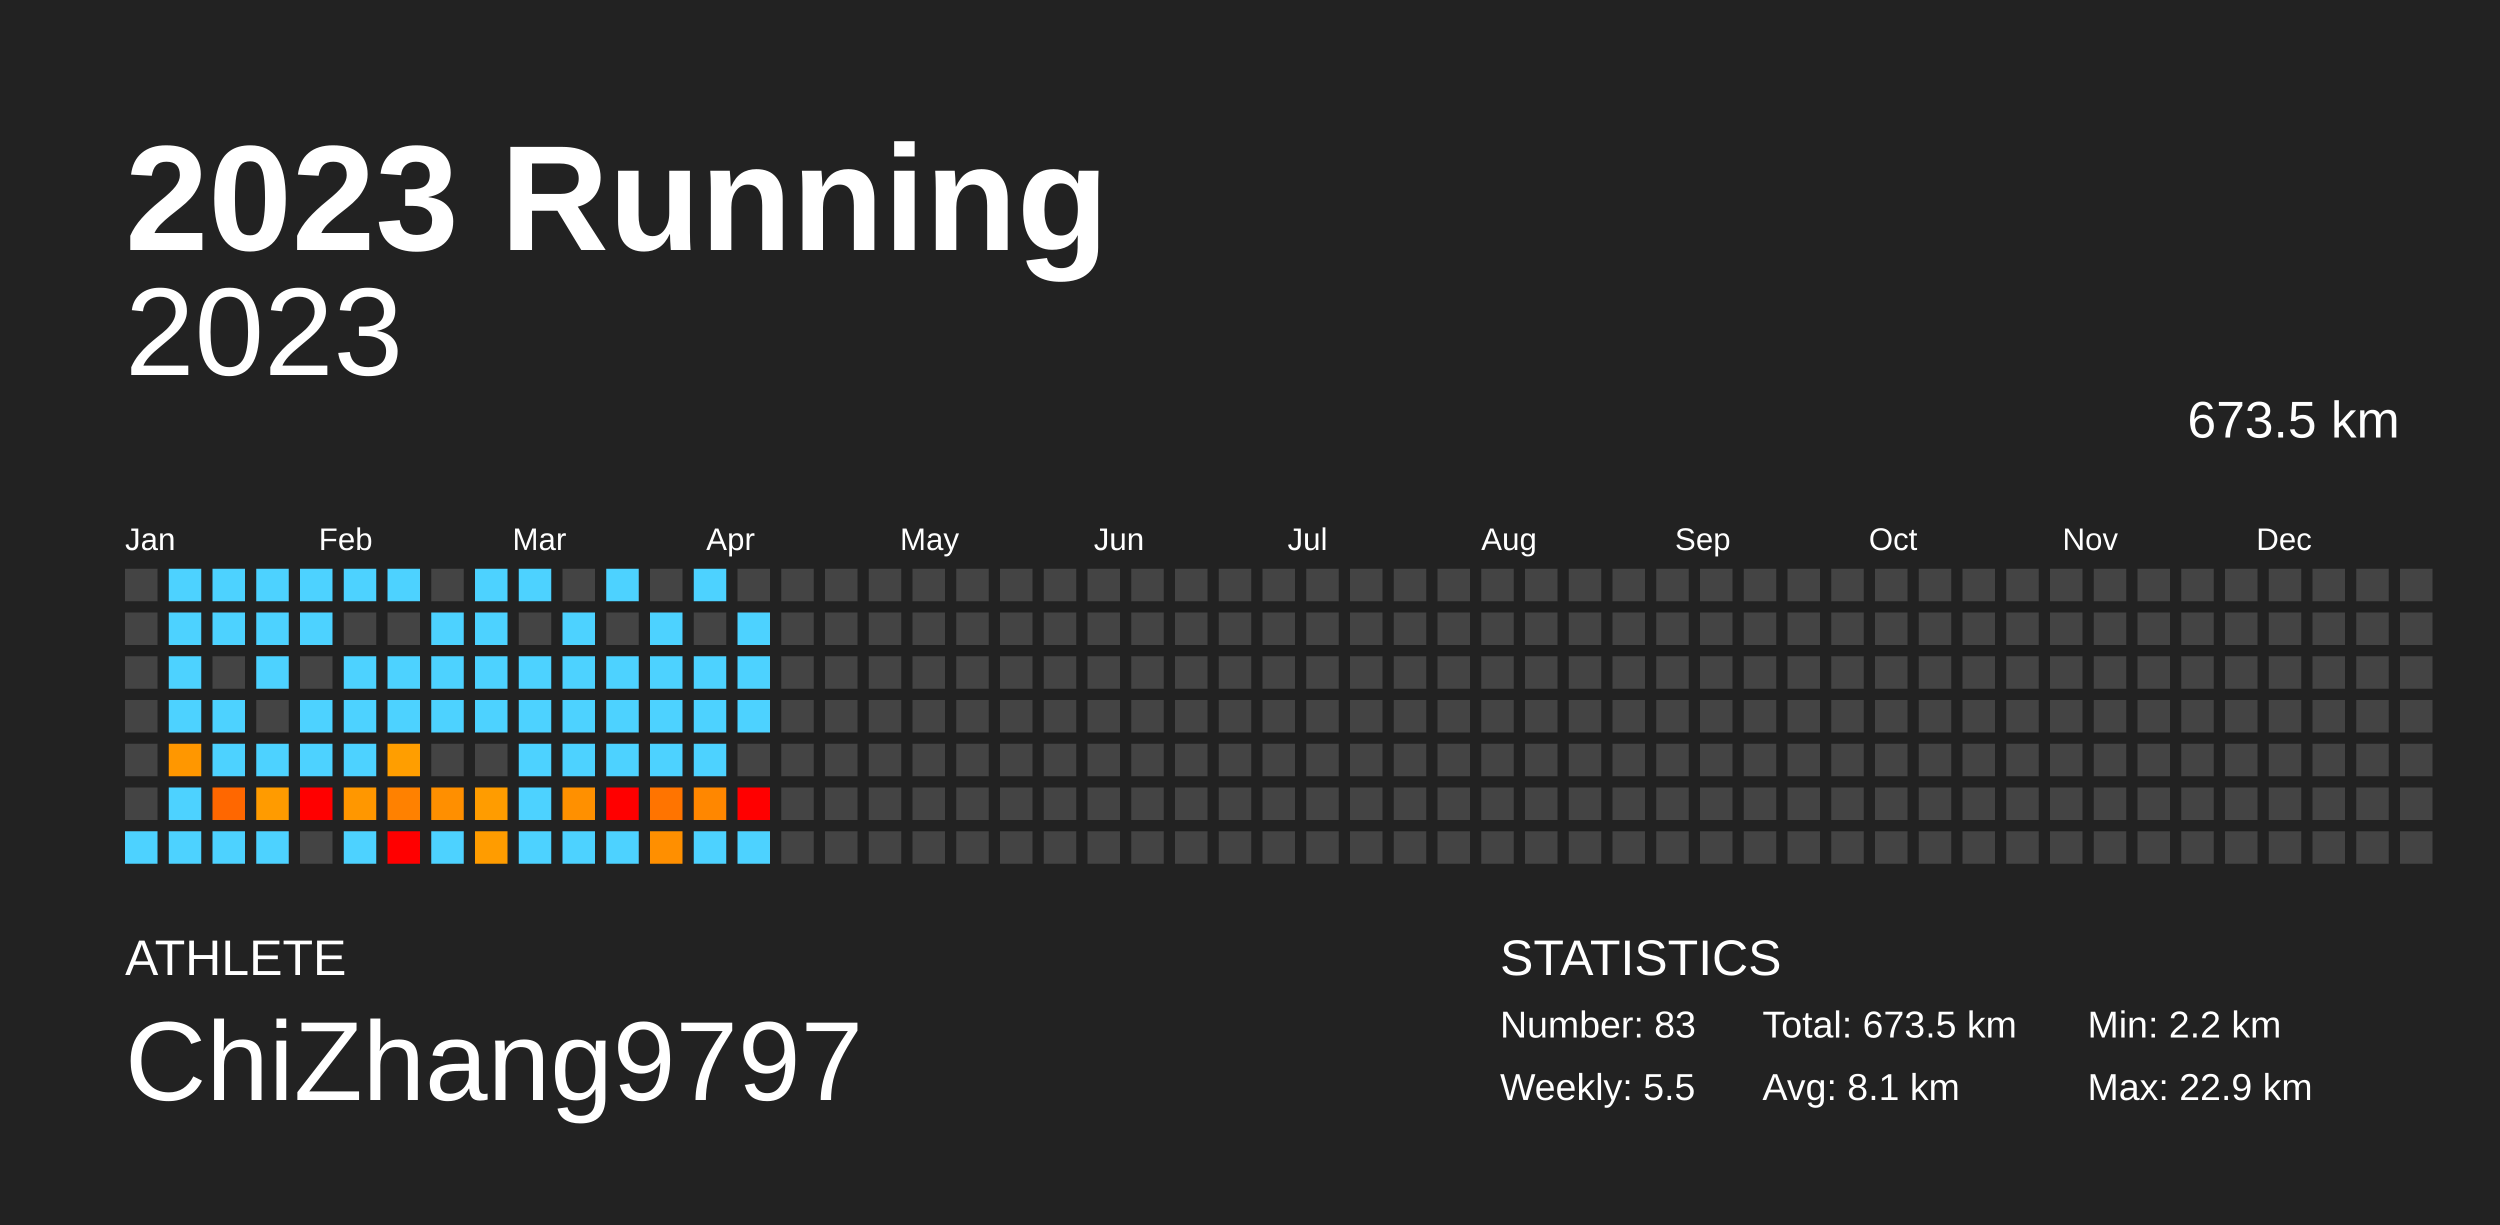
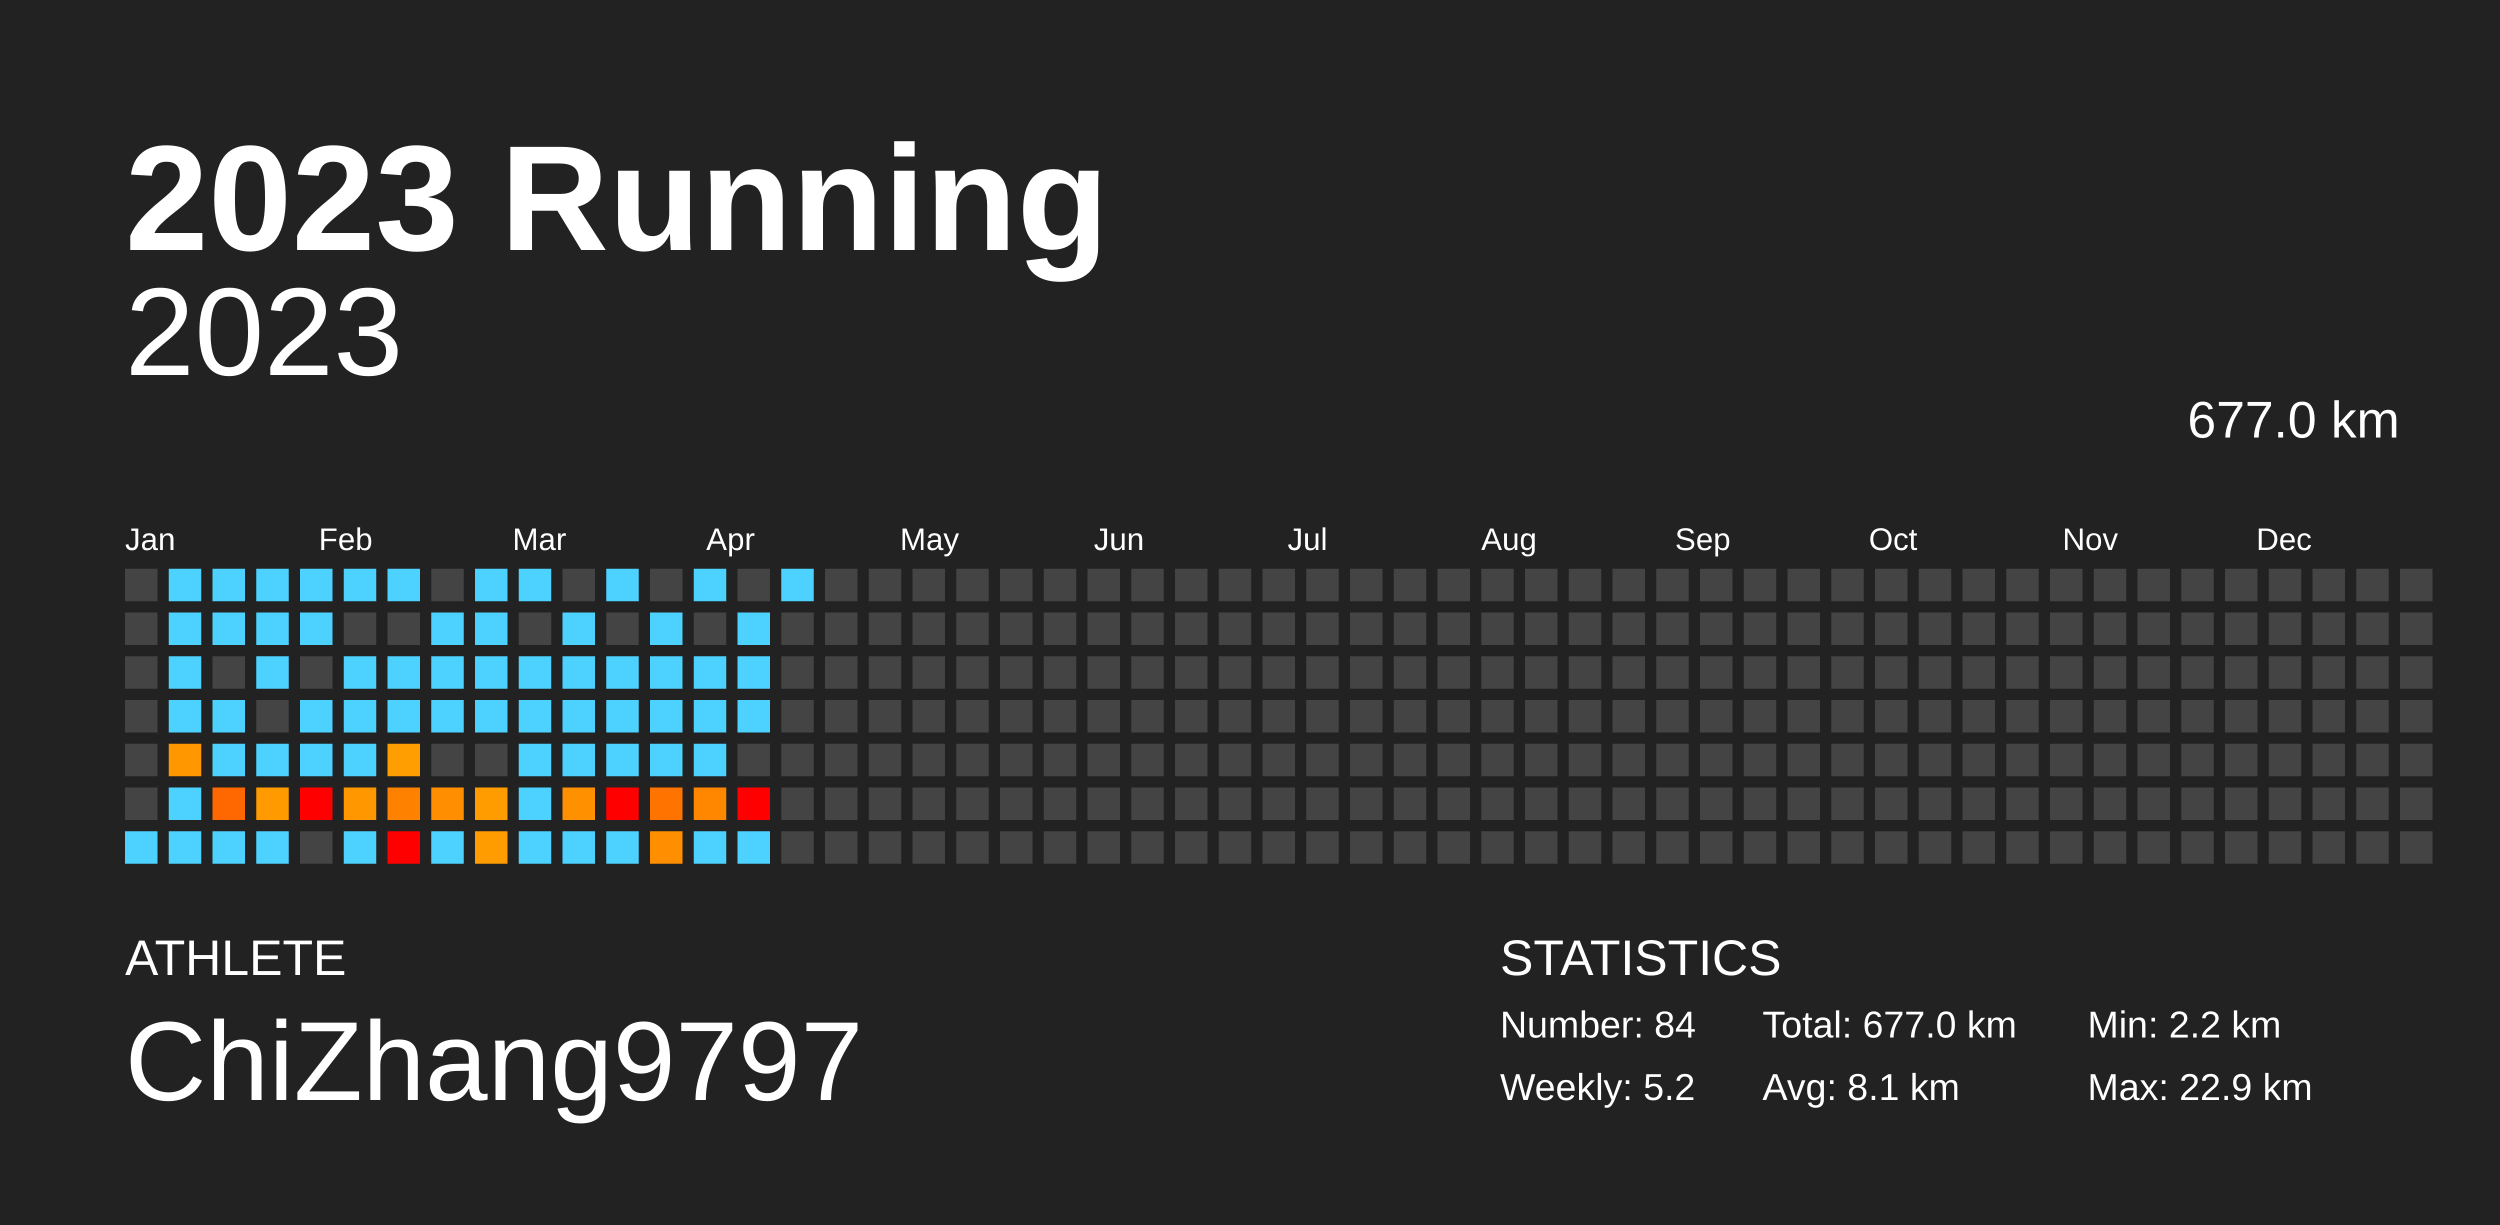
<svg xmlns="http://www.w3.org/2000/svg" baseProfile="full" height="98mm" version="1.1" viewBox="0,0,200,98" width="200mm">
  <defs />
  <rect fill="#222222" height="98" width="200" x="0" y="0" />
  <text fill="#FFFFFF" style="font-size:12px; font-family:Arial; font-weight:bold;" x="10" y="20">2023 Running</text>
  <text fill="#FFFFFF" style="font-size:4px; font-family:Arial" x="10" y="78">ATHLETE</text>
  <text fill="#FFFFFF" style="font-size:9px; font-family:Arial" x="10" y="88">ChiZhang9797</text>
  <text fill="#FFFFFF" style="font-size:4px; font-family:Arial" x="120" y="78">STATISTICS</text>
-   <text fill="#FFFFFF" style="font-size:3px; font-family:Arial" x="120" y="83">Number: 83</text>
-   <text fill="#FFFFFF" style="font-size:3px; font-family:Arial" x="120" y="88">Weekly: 5.5</text>
-   <text fill="#FFFFFF" style="font-size:3px; font-family:Arial" x="141" y="83">Total: 673.5 km</text>
+   <text fill="#FFFFFF" style="font-size:3px; font-family:Arial" x="120" y="83">Number: 84</text>
+   <text fill="#FFFFFF" style="font-size:3px; font-family:Arial" x="120" y="88">Weekly: 5.2</text>
+   <text fill="#FFFFFF" style="font-size:3px; font-family:Arial" x="141" y="83">Total: 677.0 km</text>
  <text fill="#FFFFFF" style="font-size:3px; font-family:Arial" x="141" y="88">Avg: 8.1 km</text>
  <text fill="#FFFFFF" style="font-size:3px; font-family:Arial" x="167" y="83">Min: 2.2 km</text>
  <text fill="#FFFFFF" style="font-size:3px; font-family:Arial" x="167" y="88">Max: 22.9 km</text>
  <text alignment-baseline="hanging" fill="#FFFFFF" style="font-size:10.0px; font-family:Arial;" x="10" y="30">2023</text>
-   <text alignment-baseline="hanging" fill="#FFFFFF" style="font-size:4.125px; font-family:Arial;" x="175" y="35">673.5 km</text>
+   <text alignment-baseline="hanging" fill="#FFFFFF" style="font-size:4.125px; font-family:Arial;" x="175" y="35">677.0 km</text>
  <text fill="#FFFFFF" style="font-size:2.5px; font-family:Arial" x="10.0" y="44">Jan</text>
  <text fill="#FFFFFF" style="font-size:2.5px; font-family:Arial" x="25.5" y="44">Feb</text>
  <text fill="#FFFFFF" style="font-size:2.5px; font-family:Arial" x="41.0" y="44">Mar</text>
  <text fill="#FFFFFF" style="font-size:2.5px; font-family:Arial" x="56.5" y="44">Apr</text>
  <text fill="#FFFFFF" style="font-size:2.5px; font-family:Arial" x="72.0" y="44">May</text>
  <text fill="#FFFFFF" style="font-size:2.5px; font-family:Arial" x="87.5" y="44">Jun</text>
  <text fill="#FFFFFF" style="font-size:2.5px; font-family:Arial" x="103.0" y="44">Jul</text>
  <text fill="#FFFFFF" style="font-size:2.5px; font-family:Arial" x="118.5" y="44">Aug</text>
  <text fill="#FFFFFF" style="font-size:2.5px; font-family:Arial" x="134.0" y="44">Sep</text>
  <text fill="#FFFFFF" style="font-size:2.5px; font-family:Arial" x="149.5" y="44">Oct</text>
  <text fill="#FFFFFF" style="font-size:2.5px; font-family:Arial" x="165.0" y="44">Nov</text>
  <text fill="#FFFFFF" style="font-size:2.5px; font-family:Arial" x="180.5" y="44">Dec</text>
  <rect fill="#444444" height="2.6" width="2.6" x="10.0" y="45.5" />
  <rect fill="#444444" height="2.6" width="2.6" x="10.0" y="49.0" />
  <rect fill="#444444" height="2.6" width="2.6" x="10.0" y="52.5" />
  <rect fill="#444444" height="2.6" width="2.6" x="10.0" y="56.0" />
  <rect fill="#444444" height="2.6" width="2.6" x="10.0" y="59.5" />
  <rect fill="#444444" height="2.6" width="2.6" x="10.0" y="63.0" />
  <rect fill="#4dd2ff" height="2.6" width="2.6" x="10.0" y="66.5" />
  <rect fill="#4dd2ff" height="2.6" width="2.6" x="13.5" y="45.5" />
  <rect fill="#4dd2ff" height="2.6" width="2.6" x="13.5" y="49.0" />
  <rect fill="#4dd2ff" height="2.6" width="2.6" x="13.5" y="52.5" />
  <rect fill="#4dd2ff" height="2.6" width="2.6" x="13.5" y="56.0" />
  <rect fill="#ff9700" height="2.6" width="2.6" x="13.5" y="59.5" />
  <rect fill="#4dd2ff" height="2.6" width="2.6" x="13.5" y="63.0" />
  <rect fill="#4dd2ff" height="2.6" width="2.6" x="13.5" y="66.5" />
  <rect fill="#4dd2ff" height="2.6" width="2.6" x="17.0" y="45.5" />
  <rect fill="#4dd2ff" height="2.6" width="2.6" x="17.0" y="49.0" />
  <rect fill="#444444" height="2.6" width="2.6" x="17.0" y="52.5" />
  <rect fill="#4dd2ff" height="2.6" width="2.6" x="17.0" y="56.0" />
  <rect fill="#4dd2ff" height="2.6" width="2.6" x="17.0" y="59.5" />
  <rect fill="#ff6700" height="2.6" width="2.6" x="17.0" y="63.0" />
  <rect fill="#4dd2ff" height="2.6" width="2.6" x="17.0" y="66.5" />
  <rect fill="#4dd2ff" height="2.6" width="2.6" x="20.5" y="45.5" />
  <rect fill="#4dd2ff" height="2.6" width="2.6" x="20.5" y="49.0" />
  <rect fill="#4dd2ff" height="2.6" width="2.6" x="20.5" y="52.5" />
  <rect fill="#444444" height="2.6" width="2.6" x="20.5" y="56.0" />
  <rect fill="#4dd2ff" height="2.6" width="2.6" x="20.5" y="59.5" />
  <rect fill="#ff9b00" height="2.6" width="2.6" x="20.5" y="63.0" />
  <rect fill="#4dd2ff" height="2.6" width="2.6" x="20.5" y="66.5" />
  <rect fill="#4dd2ff" height="2.6" width="2.6" x="24.0" y="45.5" />
  <rect fill="#4dd2ff" height="2.6" width="2.6" x="24.0" y="49.0" />
  <rect fill="#444444" height="2.6" width="2.6" x="24.0" y="52.5" />
  <rect fill="#4dd2ff" height="2.6" width="2.6" x="24.0" y="56.0" />
  <rect fill="#4dd2ff" height="2.6" width="2.6" x="24.0" y="59.5" />
  <rect fill="red" height="2.6" width="2.6" x="24.0" y="63.0" />
  <rect fill="#444444" height="2.6" width="2.6" x="24.0" y="66.5" />
  <rect fill="#4dd2ff" height="2.6" width="2.6" x="27.5" y="45.5" />
  <rect fill="#444444" height="2.6" width="2.6" x="27.5" y="49.0" />
  <rect fill="#4dd2ff" height="2.6" width="2.6" x="27.5" y="52.5" />
  <rect fill="#4dd2ff" height="2.6" width="2.6" x="27.5" y="56.0" />
  <rect fill="#4dd2ff" height="2.6" width="2.6" x="27.5" y="59.5" />
  <rect fill="#ff9700" height="2.6" width="2.6" x="27.5" y="63.0" />
  <rect fill="#4dd2ff" height="2.6" width="2.6" x="27.5" y="66.5" />
  <rect fill="#4dd2ff" height="2.6" width="2.6" x="31.0" y="45.5" />
  <rect fill="#444444" height="2.6" width="2.6" x="31.0" y="49.0" />
  <rect fill="#4dd2ff" height="2.6" width="2.6" x="31.0" y="52.5" />
  <rect fill="#4dd2ff" height="2.6" width="2.6" x="31.0" y="56.0" />
  <rect fill="#ff9e00" height="2.6" width="2.6" x="31.0" y="59.5" />
  <rect fill="#ff8100" height="2.6" width="2.6" x="31.0" y="63.0" />
  <rect fill="red" height="2.6" width="2.6" x="31.0" y="66.5" />
  <rect fill="#444444" height="2.6" width="2.6" x="34.5" y="45.5" />
  <rect fill="#4dd2ff" height="2.6" width="2.6" x="34.5" y="49.0" />
  <rect fill="#4dd2ff" height="2.6" width="2.6" x="34.5" y="52.5" />
  <rect fill="#4dd2ff" height="2.6" width="2.6" x="34.5" y="56.0" />
  <rect fill="#444444" height="2.6" width="2.6" x="34.5" y="59.5" />
  <rect fill="#ff8f00" height="2.6" width="2.6" x="34.5" y="63.0" />
  <rect fill="#4dd2ff" height="2.6" width="2.6" x="34.5" y="66.5" />
  <rect fill="#4dd2ff" height="2.6" width="2.6" x="38.0" y="45.5" />
  <rect fill="#4dd2ff" height="2.6" width="2.6" x="38.0" y="49.0" />
  <rect fill="#4dd2ff" height="2.6" width="2.6" x="38.0" y="52.5" />
  <rect fill="#4dd2ff" height="2.6" width="2.6" x="38.0" y="56.0" />
  <rect fill="#444444" height="2.6" width="2.6" x="38.0" y="59.5" />
  <rect fill="#ff9c00" height="2.6" width="2.6" x="38.0" y="63.0" />
  <rect fill="#ff9c00" height="2.6" width="2.6" x="38.0" y="66.5" />
  <rect fill="#4dd2ff" height="2.6" width="2.6" x="41.5" y="45.5" />
  <rect fill="#444444" height="2.6" width="2.6" x="41.5" y="49.0" />
  <rect fill="#4dd2ff" height="2.6" width="2.6" x="41.5" y="52.5" />
  <rect fill="#4dd2ff" height="2.6" width="2.6" x="41.5" y="56.0" />
  <rect fill="#4dd2ff" height="2.6" width="2.6" x="41.5" y="59.5" />
  <rect fill="#4dd2ff" height="2.6" width="2.6" x="41.5" y="63.0" />
  <rect fill="#4dd2ff" height="2.6" width="2.6" x="41.5" y="66.5" />
  <rect fill="#444444" height="2.6" width="2.6" x="45.0" y="45.5" />
  <rect fill="#4dd2ff" height="2.6" width="2.6" x="45.0" y="49.0" />
  <rect fill="#4dd2ff" height="2.6" width="2.6" x="45.0" y="52.5" />
  <rect fill="#4dd2ff" height="2.6" width="2.6" x="45.0" y="56.0" />
  <rect fill="#4dd2ff" height="2.6" width="2.6" x="45.0" y="59.5" />
  <rect fill="#ff9000" height="2.6" width="2.6" x="45.0" y="63.0" />
  <rect fill="#4dd2ff" height="2.6" width="2.6" x="45.0" y="66.5" />
  <rect fill="#4dd2ff" height="2.6" width="2.6" x="48.5" y="45.5" />
  <rect fill="#444444" height="2.6" width="2.6" x="48.5" y="49.0" />
  <rect fill="#4dd2ff" height="2.6" width="2.6" x="48.5" y="52.5" />
  <rect fill="#4dd2ff" height="2.6" width="2.6" x="48.5" y="56.0" />
  <rect fill="#4dd2ff" height="2.6" width="2.6" x="48.5" y="59.5" />
  <rect fill="red" height="2.6" width="2.6" x="48.5" y="63.0" />
  <rect fill="#4dd2ff" height="2.6" width="2.6" x="48.5" y="66.5" />
  <rect fill="#444444" height="2.6" width="2.6" x="52.0" y="45.5" />
  <rect fill="#4dd2ff" height="2.6" width="2.6" x="52.0" y="49.0" />
  <rect fill="#4dd2ff" height="2.6" width="2.6" x="52.0" y="52.5" />
  <rect fill="#4dd2ff" height="2.6" width="2.6" x="52.0" y="56.0" />
  <rect fill="#4dd2ff" height="2.6" width="2.6" x="52.0" y="59.5" />
  <rect fill="#ff7400" height="2.6" width="2.6" x="52.0" y="63.0" />
  <rect fill="#ff8f00" height="2.6" width="2.6" x="52.0" y="66.5" />
  <rect fill="#4dd2ff" height="2.6" width="2.6" x="55.5" y="45.5" />
  <rect fill="#444444" height="2.6" width="2.6" x="55.5" y="49.0" />
  <rect fill="#4dd2ff" height="2.6" width="2.6" x="55.5" y="52.5" />
  <rect fill="#4dd2ff" height="2.6" width="2.6" x="55.5" y="56.0" />
  <rect fill="#4dd2ff" height="2.6" width="2.6" x="55.5" y="59.5" />
  <rect fill="#ff8700" height="2.6" width="2.6" x="55.5" y="63.0" />
  <rect fill="#4dd2ff" height="2.6" width="2.6" x="55.5" y="66.5" />
  <rect fill="#444444" height="2.6" width="2.6" x="59.0" y="45.5" />
  <rect fill="#4dd2ff" height="2.6" width="2.6" x="59.0" y="49.0" />
  <rect fill="#4dd2ff" height="2.6" width="2.6" x="59.0" y="52.5" />
  <rect fill="#4dd2ff" height="2.6" width="2.6" x="59.0" y="56.0" />
  <rect fill="#444444" height="2.6" width="2.6" x="59.0" y="59.5" />
  <rect fill="red" height="2.6" width="2.6" x="59.0" y="63.0" />
  <rect fill="#4dd2ff" height="2.6" width="2.6" x="59.0" y="66.5" />
-   <rect fill="#444444" height="2.6" width="2.6" x="62.5" y="45.5" />
+   <rect fill="#4dd2ff" height="2.6" width="2.6" x="62.5" y="45.5" />
  <rect fill="#444444" height="2.6" width="2.6" x="62.5" y="49.0" />
  <rect fill="#444444" height="2.6" width="2.6" x="62.5" y="52.5" />
  <rect fill="#444444" height="2.6" width="2.6" x="62.5" y="56.0" />
  <rect fill="#444444" height="2.6" width="2.6" x="62.5" y="59.5" />
  <rect fill="#444444" height="2.6" width="2.6" x="62.5" y="63.0" />
  <rect fill="#444444" height="2.6" width="2.6" x="62.5" y="66.5" />
  <rect fill="#444444" height="2.6" width="2.6" x="66.0" y="45.5" />
  <rect fill="#444444" height="2.6" width="2.6" x="66.0" y="49.0" />
  <rect fill="#444444" height="2.6" width="2.6" x="66.0" y="52.5" />
  <rect fill="#444444" height="2.6" width="2.6" x="66.0" y="56.0" />
  <rect fill="#444444" height="2.6" width="2.6" x="66.0" y="59.5" />
  <rect fill="#444444" height="2.6" width="2.6" x="66.0" y="63.0" />
  <rect fill="#444444" height="2.6" width="2.6" x="66.0" y="66.5" />
  <rect fill="#444444" height="2.6" width="2.6" x="69.5" y="45.5" />
  <rect fill="#444444" height="2.6" width="2.6" x="69.5" y="49.0" />
  <rect fill="#444444" height="2.6" width="2.6" x="69.5" y="52.5" />
  <rect fill="#444444" height="2.6" width="2.6" x="69.5" y="56.0" />
  <rect fill="#444444" height="2.6" width="2.6" x="69.5" y="59.5" />
  <rect fill="#444444" height="2.6" width="2.6" x="69.5" y="63.0" />
  <rect fill="#444444" height="2.6" width="2.6" x="69.5" y="66.5" />
  <rect fill="#444444" height="2.6" width="2.6" x="73.0" y="45.5" />
  <rect fill="#444444" height="2.6" width="2.6" x="73.0" y="49.0" />
  <rect fill="#444444" height="2.6" width="2.6" x="73.0" y="52.5" />
  <rect fill="#444444" height="2.6" width="2.6" x="73.0" y="56.0" />
  <rect fill="#444444" height="2.6" width="2.6" x="73.0" y="59.5" />
  <rect fill="#444444" height="2.6" width="2.6" x="73.0" y="63.0" />
  <rect fill="#444444" height="2.6" width="2.6" x="73.0" y="66.5" />
  <rect fill="#444444" height="2.6" width="2.6" x="76.5" y="45.5" />
  <rect fill="#444444" height="2.6" width="2.6" x="76.5" y="49.0" />
  <rect fill="#444444" height="2.6" width="2.6" x="76.5" y="52.5" />
  <rect fill="#444444" height="2.6" width="2.6" x="76.5" y="56.0" />
  <rect fill="#444444" height="2.6" width="2.6" x="76.5" y="59.5" />
  <rect fill="#444444" height="2.6" width="2.6" x="76.5" y="63.0" />
  <rect fill="#444444" height="2.6" width="2.6" x="76.5" y="66.5" />
  <rect fill="#444444" height="2.6" width="2.6" x="80.0" y="45.5" />
  <rect fill="#444444" height="2.6" width="2.6" x="80.0" y="49.0" />
  <rect fill="#444444" height="2.6" width="2.6" x="80.0" y="52.5" />
  <rect fill="#444444" height="2.6" width="2.6" x="80.0" y="56.0" />
  <rect fill="#444444" height="2.6" width="2.6" x="80.0" y="59.5" />
  <rect fill="#444444" height="2.6" width="2.6" x="80.0" y="63.0" />
  <rect fill="#444444" height="2.6" width="2.6" x="80.0" y="66.5" />
  <rect fill="#444444" height="2.6" width="2.6" x="83.5" y="45.5" />
  <rect fill="#444444" height="2.6" width="2.6" x="83.5" y="49.0" />
  <rect fill="#444444" height="2.6" width="2.6" x="83.5" y="52.5" />
  <rect fill="#444444" height="2.6" width="2.6" x="83.5" y="56.0" />
  <rect fill="#444444" height="2.6" width="2.6" x="83.5" y="59.5" />
  <rect fill="#444444" height="2.6" width="2.6" x="83.5" y="63.0" />
  <rect fill="#444444" height="2.6" width="2.6" x="83.5" y="66.5" />
  <rect fill="#444444" height="2.6" width="2.6" x="87.0" y="45.5" />
  <rect fill="#444444" height="2.6" width="2.6" x="87.0" y="49.0" />
  <rect fill="#444444" height="2.6" width="2.6" x="87.0" y="52.5" />
  <rect fill="#444444" height="2.6" width="2.6" x="87.0" y="56.0" />
  <rect fill="#444444" height="2.6" width="2.6" x="87.0" y="59.5" />
  <rect fill="#444444" height="2.6" width="2.6" x="87.0" y="63.0" />
  <rect fill="#444444" height="2.6" width="2.6" x="87.0" y="66.5" />
  <rect fill="#444444" height="2.6" width="2.6" x="90.5" y="45.5" />
  <rect fill="#444444" height="2.6" width="2.6" x="90.5" y="49.0" />
  <rect fill="#444444" height="2.6" width="2.6" x="90.5" y="52.5" />
  <rect fill="#444444" height="2.6" width="2.6" x="90.5" y="56.0" />
  <rect fill="#444444" height="2.6" width="2.6" x="90.5" y="59.5" />
  <rect fill="#444444" height="2.6" width="2.6" x="90.5" y="63.0" />
  <rect fill="#444444" height="2.6" width="2.6" x="90.5" y="66.5" />
  <rect fill="#444444" height="2.6" width="2.6" x="94.0" y="45.5" />
  <rect fill="#444444" height="2.6" width="2.6" x="94.0" y="49.0" />
  <rect fill="#444444" height="2.6" width="2.6" x="94.0" y="52.5" />
  <rect fill="#444444" height="2.6" width="2.6" x="94.0" y="56.0" />
  <rect fill="#444444" height="2.6" width="2.6" x="94.0" y="59.5" />
  <rect fill="#444444" height="2.6" width="2.6" x="94.0" y="63.0" />
  <rect fill="#444444" height="2.6" width="2.6" x="94.0" y="66.5" />
  <rect fill="#444444" height="2.6" width="2.6" x="97.5" y="45.5" />
  <rect fill="#444444" height="2.6" width="2.6" x="97.5" y="49.0" />
  <rect fill="#444444" height="2.6" width="2.6" x="97.5" y="52.5" />
  <rect fill="#444444" height="2.6" width="2.6" x="97.5" y="56.0" />
  <rect fill="#444444" height="2.6" width="2.6" x="97.5" y="59.5" />
  <rect fill="#444444" height="2.6" width="2.6" x="97.5" y="63.0" />
  <rect fill="#444444" height="2.6" width="2.6" x="97.5" y="66.5" />
  <rect fill="#444444" height="2.6" width="2.6" x="101.0" y="45.5" />
  <rect fill="#444444" height="2.6" width="2.6" x="101.0" y="49.0" />
  <rect fill="#444444" height="2.6" width="2.6" x="101.0" y="52.5" />
  <rect fill="#444444" height="2.6" width="2.6" x="101.0" y="56.0" />
  <rect fill="#444444" height="2.6" width="2.6" x="101.0" y="59.5" />
  <rect fill="#444444" height="2.6" width="2.6" x="101.0" y="63.0" />
  <rect fill="#444444" height="2.6" width="2.6" x="101.0" y="66.5" />
  <rect fill="#444444" height="2.6" width="2.6" x="104.5" y="45.5" />
  <rect fill="#444444" height="2.6" width="2.6" x="104.5" y="49.0" />
  <rect fill="#444444" height="2.6" width="2.6" x="104.5" y="52.5" />
  <rect fill="#444444" height="2.6" width="2.6" x="104.5" y="56.0" />
  <rect fill="#444444" height="2.6" width="2.6" x="104.5" y="59.5" />
  <rect fill="#444444" height="2.6" width="2.6" x="104.5" y="63.0" />
  <rect fill="#444444" height="2.6" width="2.6" x="104.5" y="66.5" />
  <rect fill="#444444" height="2.6" width="2.6" x="108.0" y="45.5" />
  <rect fill="#444444" height="2.6" width="2.6" x="108.0" y="49.0" />
  <rect fill="#444444" height="2.6" width="2.6" x="108.0" y="52.5" />
  <rect fill="#444444" height="2.6" width="2.6" x="108.0" y="56.0" />
  <rect fill="#444444" height="2.6" width="2.6" x="108.0" y="59.5" />
  <rect fill="#444444" height="2.6" width="2.6" x="108.0" y="63.0" />
  <rect fill="#444444" height="2.6" width="2.6" x="108.0" y="66.5" />
  <rect fill="#444444" height="2.6" width="2.6" x="111.5" y="45.5" />
  <rect fill="#444444" height="2.6" width="2.6" x="111.5" y="49.0" />
  <rect fill="#444444" height="2.6" width="2.6" x="111.5" y="52.5" />
  <rect fill="#444444" height="2.6" width="2.6" x="111.5" y="56.0" />
  <rect fill="#444444" height="2.6" width="2.6" x="111.5" y="59.5" />
  <rect fill="#444444" height="2.6" width="2.6" x="111.5" y="63.0" />
  <rect fill="#444444" height="2.6" width="2.6" x="111.5" y="66.5" />
  <rect fill="#444444" height="2.6" width="2.6" x="115.0" y="45.5" />
  <rect fill="#444444" height="2.6" width="2.6" x="115.0" y="49.0" />
  <rect fill="#444444" height="2.6" width="2.6" x="115.0" y="52.5" />
  <rect fill="#444444" height="2.6" width="2.6" x="115.0" y="56.0" />
  <rect fill="#444444" height="2.6" width="2.6" x="115.0" y="59.5" />
  <rect fill="#444444" height="2.6" width="2.6" x="115.0" y="63.0" />
  <rect fill="#444444" height="2.6" width="2.6" x="115.0" y="66.5" />
  <rect fill="#444444" height="2.6" width="2.6" x="118.5" y="45.5" />
  <rect fill="#444444" height="2.6" width="2.6" x="118.5" y="49.0" />
  <rect fill="#444444" height="2.6" width="2.6" x="118.5" y="52.5" />
  <rect fill="#444444" height="2.6" width="2.6" x="118.5" y="56.0" />
  <rect fill="#444444" height="2.6" width="2.6" x="118.5" y="59.5" />
  <rect fill="#444444" height="2.6" width="2.6" x="118.5" y="63.0" />
  <rect fill="#444444" height="2.6" width="2.6" x="118.5" y="66.5" />
  <rect fill="#444444" height="2.6" width="2.6" x="122.0" y="45.5" />
  <rect fill="#444444" height="2.6" width="2.6" x="122.0" y="49.0" />
  <rect fill="#444444" height="2.6" width="2.6" x="122.0" y="52.5" />
  <rect fill="#444444" height="2.6" width="2.6" x="122.0" y="56.0" />
  <rect fill="#444444" height="2.6" width="2.6" x="122.0" y="59.5" />
  <rect fill="#444444" height="2.6" width="2.6" x="122.0" y="63.0" />
  <rect fill="#444444" height="2.6" width="2.6" x="122.0" y="66.5" />
  <rect fill="#444444" height="2.6" width="2.6" x="125.5" y="45.5" />
  <rect fill="#444444" height="2.6" width="2.6" x="125.5" y="49.0" />
  <rect fill="#444444" height="2.6" width="2.6" x="125.5" y="52.5" />
  <rect fill="#444444" height="2.6" width="2.6" x="125.5" y="56.0" />
  <rect fill="#444444" height="2.6" width="2.6" x="125.5" y="59.5" />
  <rect fill="#444444" height="2.6" width="2.6" x="125.5" y="63.0" />
  <rect fill="#444444" height="2.6" width="2.6" x="125.5" y="66.5" />
  <rect fill="#444444" height="2.6" width="2.6" x="129.0" y="45.5" />
  <rect fill="#444444" height="2.6" width="2.6" x="129.0" y="49.0" />
  <rect fill="#444444" height="2.6" width="2.6" x="129.0" y="52.5" />
  <rect fill="#444444" height="2.6" width="2.6" x="129.0" y="56.0" />
  <rect fill="#444444" height="2.6" width="2.6" x="129.0" y="59.5" />
  <rect fill="#444444" height="2.6" width="2.6" x="129.0" y="63.0" />
  <rect fill="#444444" height="2.6" width="2.6" x="129.0" y="66.5" />
  <rect fill="#444444" height="2.6" width="2.6" x="132.5" y="45.5" />
  <rect fill="#444444" height="2.6" width="2.6" x="132.5" y="49.0" />
  <rect fill="#444444" height="2.6" width="2.6" x="132.5" y="52.5" />
  <rect fill="#444444" height="2.6" width="2.6" x="132.5" y="56.0" />
  <rect fill="#444444" height="2.6" width="2.6" x="132.5" y="59.5" />
  <rect fill="#444444" height="2.6" width="2.6" x="132.5" y="63.0" />
  <rect fill="#444444" height="2.6" width="2.6" x="132.5" y="66.5" />
  <rect fill="#444444" height="2.6" width="2.6" x="136.0" y="45.5" />
  <rect fill="#444444" height="2.6" width="2.6" x="136.0" y="49.0" />
  <rect fill="#444444" height="2.6" width="2.6" x="136.0" y="52.5" />
  <rect fill="#444444" height="2.6" width="2.6" x="136.0" y="56.0" />
  <rect fill="#444444" height="2.6" width="2.6" x="136.0" y="59.5" />
  <rect fill="#444444" height="2.6" width="2.6" x="136.0" y="63.0" />
  <rect fill="#444444" height="2.6" width="2.6" x="136.0" y="66.5" />
  <rect fill="#444444" height="2.6" width="2.6" x="139.5" y="45.5" />
  <rect fill="#444444" height="2.6" width="2.6" x="139.5" y="49.0" />
  <rect fill="#444444" height="2.6" width="2.6" x="139.5" y="52.5" />
  <rect fill="#444444" height="2.6" width="2.6" x="139.5" y="56.0" />
  <rect fill="#444444" height="2.6" width="2.6" x="139.5" y="59.5" />
  <rect fill="#444444" height="2.6" width="2.6" x="139.5" y="63.0" />
  <rect fill="#444444" height="2.6" width="2.6" x="139.5" y="66.5" />
  <rect fill="#444444" height="2.6" width="2.6" x="143.0" y="45.5" />
  <rect fill="#444444" height="2.6" width="2.6" x="143.0" y="49.0" />
  <rect fill="#444444" height="2.6" width="2.6" x="143.0" y="52.5" />
  <rect fill="#444444" height="2.6" width="2.6" x="143.0" y="56.0" />
  <rect fill="#444444" height="2.6" width="2.6" x="143.0" y="59.5" />
  <rect fill="#444444" height="2.6" width="2.6" x="143.0" y="63.0" />
  <rect fill="#444444" height="2.6" width="2.6" x="143.0" y="66.5" />
  <rect fill="#444444" height="2.6" width="2.6" x="146.5" y="45.5" />
  <rect fill="#444444" height="2.6" width="2.6" x="146.5" y="49.0" />
  <rect fill="#444444" height="2.6" width="2.6" x="146.5" y="52.5" />
  <rect fill="#444444" height="2.6" width="2.6" x="146.5" y="56.0" />
  <rect fill="#444444" height="2.6" width="2.6" x="146.5" y="59.5" />
  <rect fill="#444444" height="2.6" width="2.6" x="146.5" y="63.0" />
  <rect fill="#444444" height="2.6" width="2.6" x="146.5" y="66.5" />
  <rect fill="#444444" height="2.6" width="2.6" x="150.0" y="45.5" />
  <rect fill="#444444" height="2.6" width="2.6" x="150.0" y="49.0" />
  <rect fill="#444444" height="2.6" width="2.6" x="150.0" y="52.5" />
  <rect fill="#444444" height="2.6" width="2.6" x="150.0" y="56.0" />
  <rect fill="#444444" height="2.6" width="2.6" x="150.0" y="59.5" />
  <rect fill="#444444" height="2.6" width="2.6" x="150.0" y="63.0" />
  <rect fill="#444444" height="2.6" width="2.6" x="150.0" y="66.5" />
  <rect fill="#444444" height="2.6" width="2.6" x="153.5" y="45.5" />
  <rect fill="#444444" height="2.6" width="2.6" x="153.5" y="49.0" />
  <rect fill="#444444" height="2.6" width="2.6" x="153.5" y="52.5" />
  <rect fill="#444444" height="2.6" width="2.6" x="153.5" y="56.0" />
  <rect fill="#444444" height="2.6" width="2.6" x="153.5" y="59.5" />
  <rect fill="#444444" height="2.6" width="2.6" x="153.5" y="63.0" />
  <rect fill="#444444" height="2.6" width="2.6" x="153.5" y="66.5" />
  <rect fill="#444444" height="2.6" width="2.6" x="157.0" y="45.5" />
  <rect fill="#444444" height="2.6" width="2.6" x="157.0" y="49.0" />
  <rect fill="#444444" height="2.6" width="2.6" x="157.0" y="52.5" />
  <rect fill="#444444" height="2.6" width="2.6" x="157.0" y="56.0" />
  <rect fill="#444444" height="2.6" width="2.6" x="157.0" y="59.5" />
  <rect fill="#444444" height="2.6" width="2.6" x="157.0" y="63.0" />
  <rect fill="#444444" height="2.6" width="2.6" x="157.0" y="66.5" />
  <rect fill="#444444" height="2.6" width="2.6" x="160.5" y="45.5" />
  <rect fill="#444444" height="2.6" width="2.6" x="160.5" y="49.0" />
  <rect fill="#444444" height="2.6" width="2.6" x="160.5" y="52.5" />
  <rect fill="#444444" height="2.6" width="2.6" x="160.5" y="56.0" />
  <rect fill="#444444" height="2.6" width="2.6" x="160.5" y="59.5" />
  <rect fill="#444444" height="2.6" width="2.6" x="160.5" y="63.0" />
  <rect fill="#444444" height="2.6" width="2.6" x="160.5" y="66.5" />
  <rect fill="#444444" height="2.6" width="2.6" x="164.0" y="45.5" />
  <rect fill="#444444" height="2.6" width="2.6" x="164.0" y="49.0" />
  <rect fill="#444444" height="2.6" width="2.6" x="164.0" y="52.5" />
  <rect fill="#444444" height="2.6" width="2.6" x="164.0" y="56.0" />
  <rect fill="#444444" height="2.6" width="2.6" x="164.0" y="59.5" />
  <rect fill="#444444" height="2.6" width="2.6" x="164.0" y="63.0" />
  <rect fill="#444444" height="2.6" width="2.6" x="164.0" y="66.5" />
  <rect fill="#444444" height="2.6" width="2.6" x="167.5" y="45.5" />
  <rect fill="#444444" height="2.6" width="2.6" x="167.5" y="49.0" />
  <rect fill="#444444" height="2.6" width="2.6" x="167.5" y="52.5" />
  <rect fill="#444444" height="2.6" width="2.6" x="167.5" y="56.0" />
  <rect fill="#444444" height="2.6" width="2.6" x="167.5" y="59.5" />
  <rect fill="#444444" height="2.6" width="2.6" x="167.5" y="63.0" />
  <rect fill="#444444" height="2.6" width="2.6" x="167.5" y="66.5" />
  <rect fill="#444444" height="2.6" width="2.6" x="171.0" y="45.5" />
  <rect fill="#444444" height="2.6" width="2.6" x="171.0" y="49.0" />
  <rect fill="#444444" height="2.6" width="2.6" x="171.0" y="52.5" />
  <rect fill="#444444" height="2.6" width="2.6" x="171.0" y="56.0" />
  <rect fill="#444444" height="2.6" width="2.6" x="171.0" y="59.5" />
  <rect fill="#444444" height="2.6" width="2.6" x="171.0" y="63.0" />
  <rect fill="#444444" height="2.6" width="2.6" x="171.0" y="66.5" />
  <rect fill="#444444" height="2.6" width="2.6" x="174.5" y="45.5" />
  <rect fill="#444444" height="2.6" width="2.6" x="174.5" y="49.0" />
  <rect fill="#444444" height="2.6" width="2.6" x="174.5" y="52.5" />
  <rect fill="#444444" height="2.6" width="2.6" x="174.5" y="56.0" />
  <rect fill="#444444" height="2.6" width="2.6" x="174.5" y="59.5" />
  <rect fill="#444444" height="2.6" width="2.6" x="174.5" y="63.0" />
  <rect fill="#444444" height="2.6" width="2.6" x="174.5" y="66.5" />
  <rect fill="#444444" height="2.6" width="2.6" x="178.0" y="45.5" />
  <rect fill="#444444" height="2.6" width="2.6" x="178.0" y="49.0" />
  <rect fill="#444444" height="2.6" width="2.6" x="178.0" y="52.5" />
  <rect fill="#444444" height="2.6" width="2.6" x="178.0" y="56.0" />
  <rect fill="#444444" height="2.6" width="2.6" x="178.0" y="59.5" />
  <rect fill="#444444" height="2.6" width="2.6" x="178.0" y="63.0" />
  <rect fill="#444444" height="2.6" width="2.6" x="178.0" y="66.5" />
  <rect fill="#444444" height="2.6" width="2.6" x="181.5" y="45.5" />
  <rect fill="#444444" height="2.6" width="2.6" x="181.5" y="49.0" />
  <rect fill="#444444" height="2.6" width="2.6" x="181.5" y="52.5" />
  <rect fill="#444444" height="2.6" width="2.6" x="181.5" y="56.0" />
  <rect fill="#444444" height="2.6" width="2.6" x="181.5" y="59.5" />
  <rect fill="#444444" height="2.6" width="2.6" x="181.5" y="63.0" />
  <rect fill="#444444" height="2.6" width="2.6" x="181.5" y="66.5" />
  <rect fill="#444444" height="2.6" width="2.6" x="185.0" y="45.5" />
  <rect fill="#444444" height="2.6" width="2.6" x="185.0" y="49.0" />
  <rect fill="#444444" height="2.6" width="2.6" x="185.0" y="52.5" />
  <rect fill="#444444" height="2.6" width="2.6" x="185.0" y="56.0" />
  <rect fill="#444444" height="2.6" width="2.6" x="185.0" y="59.5" />
  <rect fill="#444444" height="2.6" width="2.6" x="185.0" y="63.0" />
  <rect fill="#444444" height="2.6" width="2.6" x="185.0" y="66.5" />
  <rect fill="#444444" height="2.6" width="2.6" x="188.5" y="45.5" />
  <rect fill="#444444" height="2.6" width="2.6" x="188.5" y="49.0" />
  <rect fill="#444444" height="2.6" width="2.6" x="188.5" y="52.5" />
  <rect fill="#444444" height="2.6" width="2.6" x="188.5" y="56.0" />
  <rect fill="#444444" height="2.6" width="2.6" x="188.5" y="59.5" />
  <rect fill="#444444" height="2.6" width="2.6" x="188.5" y="63.0" />
  <rect fill="#444444" height="2.6" width="2.6" x="188.5" y="66.5" />
  <rect fill="#444444" height="2.6" width="2.6" x="192.0" y="45.5" />
  <rect fill="#444444" height="2.6" width="2.6" x="192.0" y="49.0" />
  <rect fill="#444444" height="2.6" width="2.6" x="192.0" y="52.5" />
  <rect fill="#444444" height="2.6" width="2.6" x="192.0" y="56.0" />
  <rect fill="#444444" height="2.6" width="2.6" x="192.0" y="59.5" />
  <rect fill="#444444" height="2.6" width="2.6" x="192.0" y="63.0" />
  <rect fill="#444444" height="2.6" width="2.6" x="192.0" y="66.5" />
</svg>
